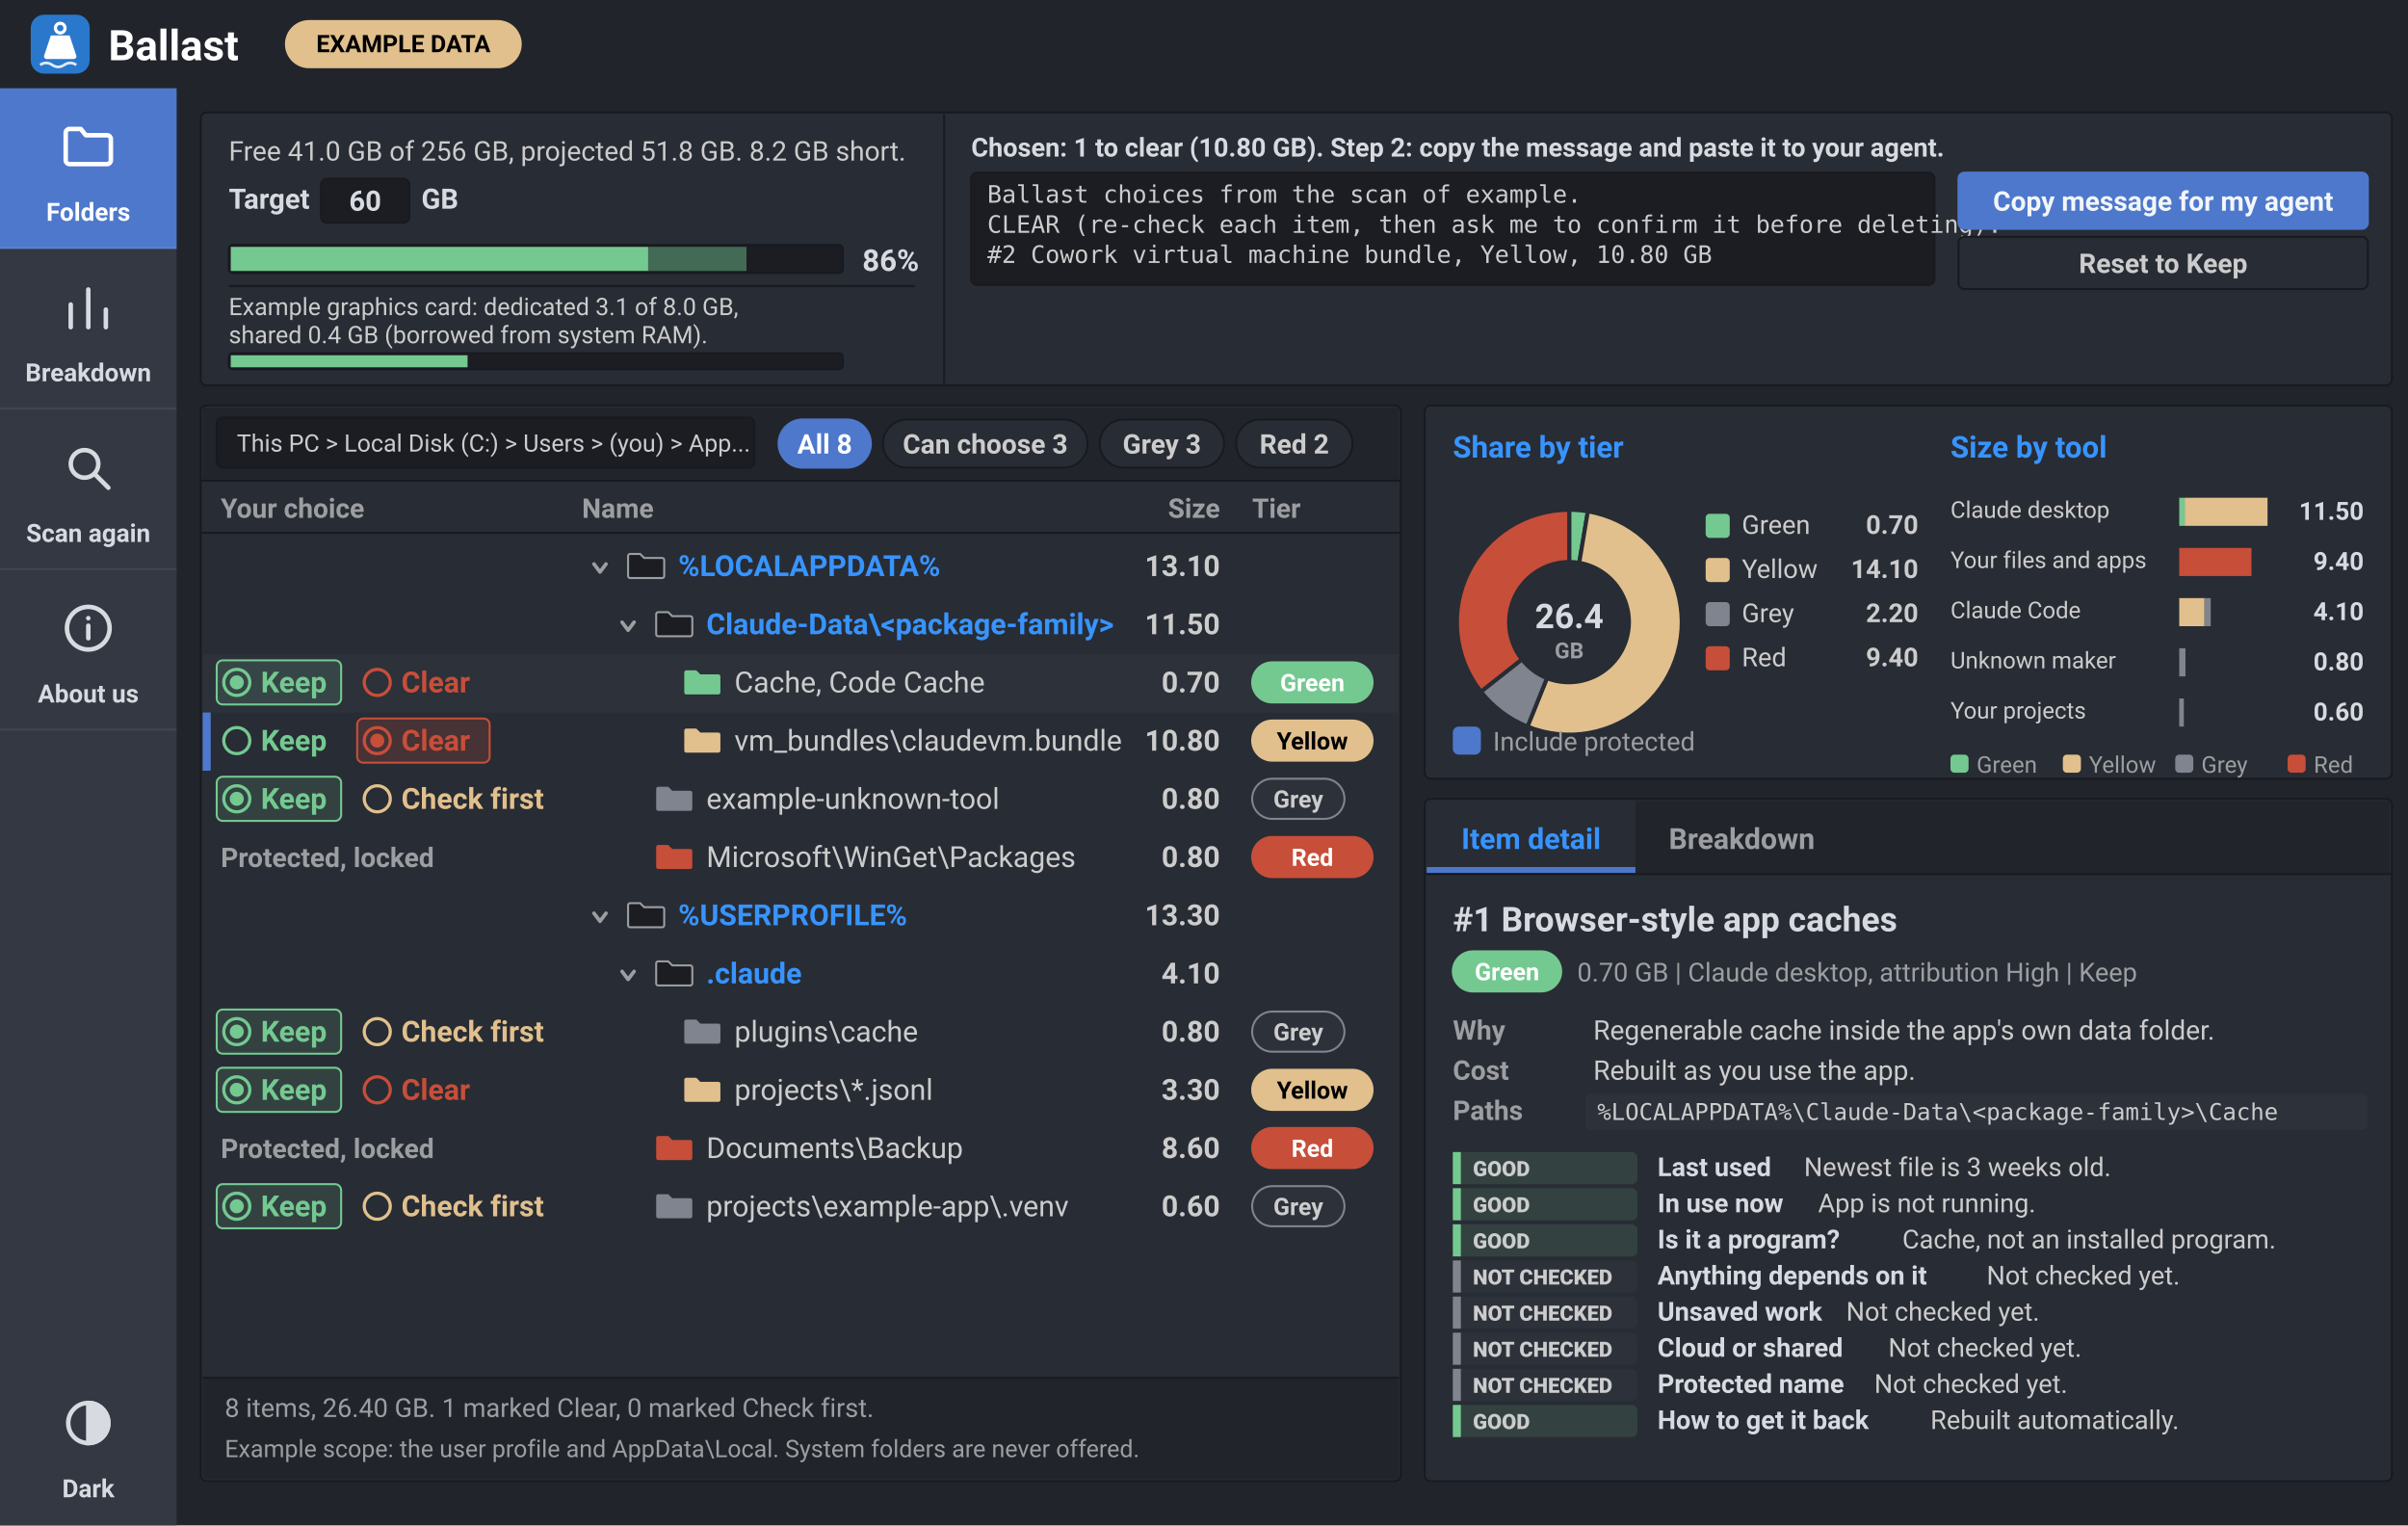
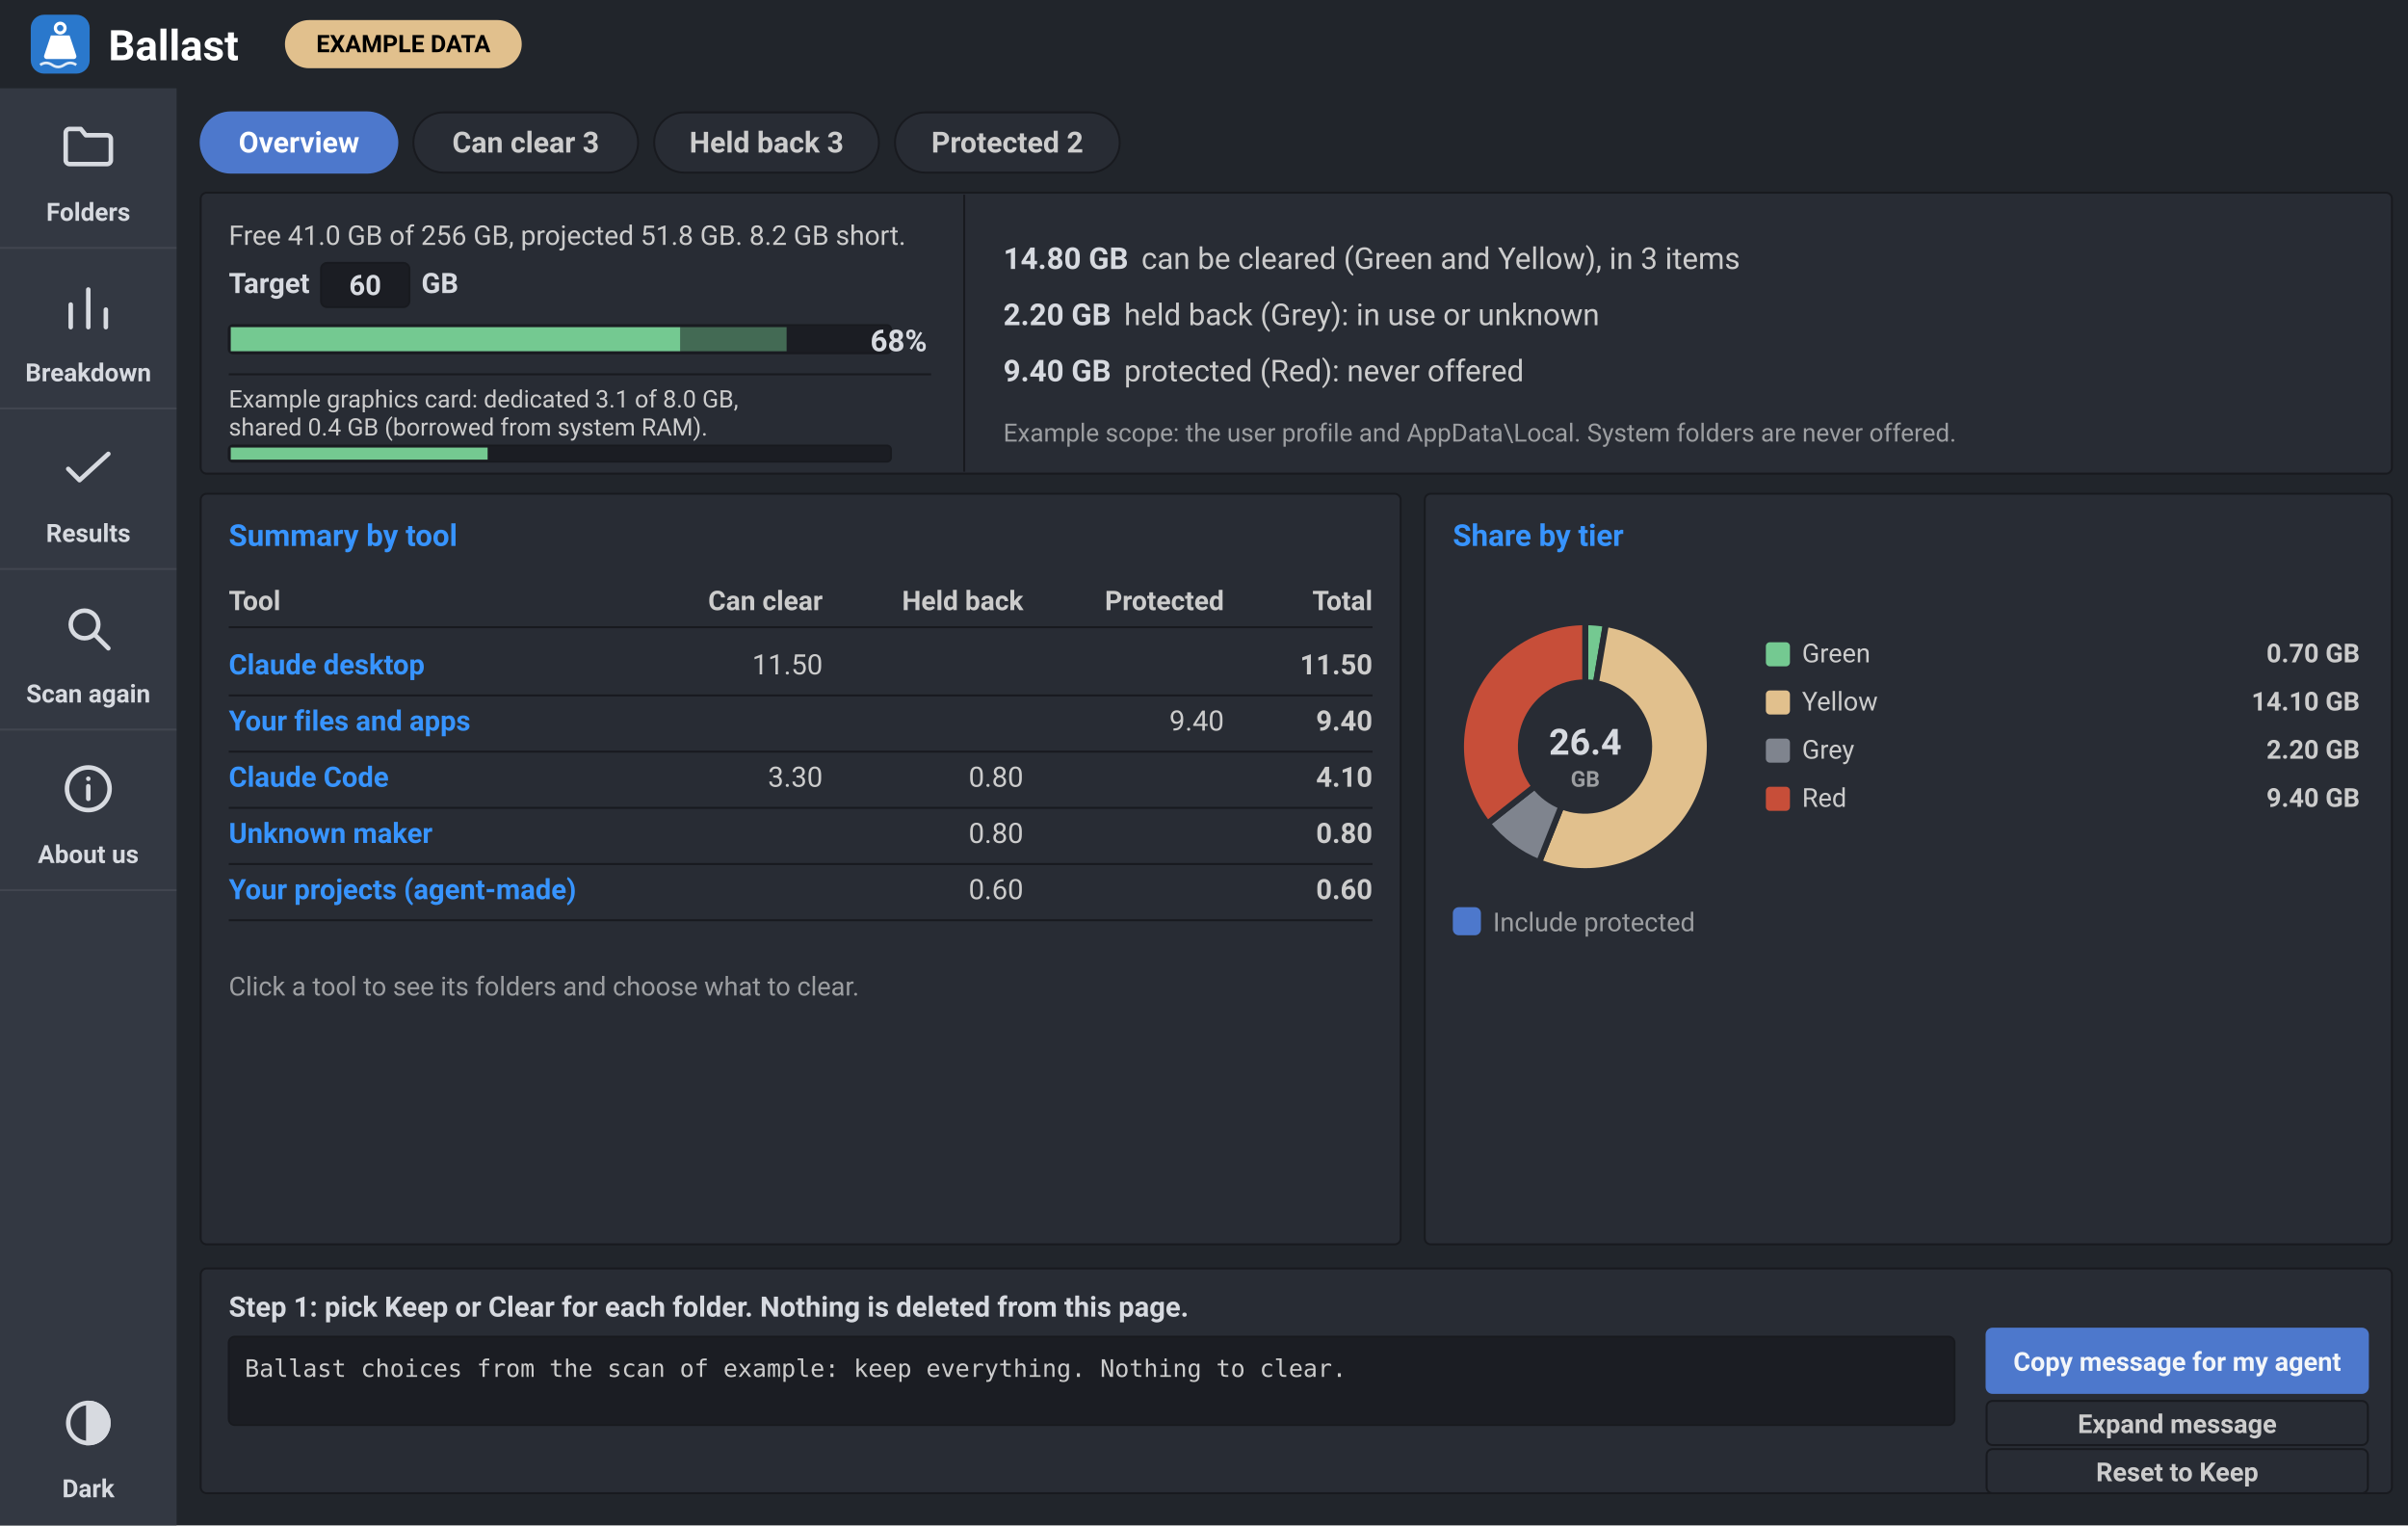
<svg xmlns="http://www.w3.org/2000/svg" viewBox="0 0 1200 760" width="1200" height="760" font-family="Segoe UI, Segoe UI Variable Text, system-ui, -apple-system, Roboto, Arial, sans-serif" role="img" aria-labelledby="t d">
  <rect x="0" y="0" width="1200" height="760" rx="0" fill="#21252b" />
  <rect x="0" y="0" width="1200" height="44" rx="0" fill="#21252b" />
  <g transform="translate(14,6) scale(0.667)">
    <rect x="2" y="2" width="44" height="44" rx="10" fill="#2a78cc" />
    <circle cx="24" cy="12" r="3.6" fill="none" stroke="#fff" stroke-width="2.4" />
    <path d="M17 17.5h14l5 15a2 2 0 0 1-1.9 2.6H13.9a2 2 0 0 1-1.9-2.6z" fill="#fff" />
    <path d="M9 39.5c3-2 6-2 9 0s6 2 9 0 6-2 9 0" fill="none" stroke="#fff" stroke-width="2" opacity=".85" />
  </g>
  <text x="54" y="30" font-size="21" font-weight="700" fill="#ffffff" text-anchor="start">Ballast</text>
  <rect x="142" y="10" width="118" height="24" rx="12" fill="#e1c08d" />
  <text x="201" y="26" font-size="12" font-weight="700" fill="#000000" text-anchor="middle">EXAMPLE DATA</text>
  <rect x="0" y="44" width="88" height="716" rx="0" fill="#333842" />
-   <rect x="0" y="44" width="88" height="80" rx="0" fill="#4d78cc" />
-   <g transform="translate(29,58) scale(1.25)" fill="none" stroke="#ffffff" stroke-width="1.8" stroke-linecap="round" stroke-linejoin="round">
+   <g transform="translate(29,58) scale(1.25)" fill="none" stroke="#d7dae0" stroke-width="1.8" stroke-linecap="round" stroke-linejoin="round">
    <path d="M3 6.5A1.5 1.5 0 0 1 4.5 5H9l2 2.5h8.5A1.5 1.5 0 0 1 21 9v8.5A1.5 1.5 0 0 1 19.5 19h-15A1.5 1.5 0 0 1 3 17.5z" />
  </g>
-   <text x="44" y="110" font-size="12.5" font-weight="600" fill="#ffffff" text-anchor="middle">Folders</text>
+   <text x="44" y="110" font-size="12.5" font-weight="600" fill="#d7dae0" text-anchor="middle">Folders</text>
  <rect x="0" y="123" width="88" height="1" rx="0" fill="#ffffff" fill-opacity="0.07" />
  <g transform="translate(29,138) scale(1.25)" fill="none" stroke="#d7dae0" stroke-width="1.8" stroke-linecap="round" stroke-linejoin="round">
    <path d="M5 20V11M12 20V5M19 20v-7" />
  </g>
  <text x="44" y="190" font-size="12.5" font-weight="600" fill="#d7dae0" text-anchor="middle">Breakdown</text>
  <rect x="0" y="203" width="88" height="1" rx="0" fill="#ffffff" fill-opacity="0.07" />
  <g transform="translate(29,218) scale(1.25)" fill="none" stroke="#d7dae0" stroke-width="1.8" stroke-linecap="round" stroke-linejoin="round">
+     <path d="M4 12.5l4.5 4.5L20 6.5" />
+   </g>
+   <text x="44" y="270" font-size="12.5" font-weight="600" fill="#d7dae0" text-anchor="middle">Results</text>
+   <rect x="0" y="283" width="88" height="1" rx="0" fill="#ffffff" fill-opacity="0.07" />
+   <g transform="translate(29,298) scale(1.25)" fill="none" stroke="#d7dae0" stroke-width="1.8" stroke-linecap="round" stroke-linejoin="round">
    <circle cx="10.5" cy="10.5" r="5.5" />
    <path d="M15 15l5 5" />
  </g>
-   <text x="44" y="270" font-size="12.5" font-weight="600" fill="#d7dae0" text-anchor="middle">Scan again</text>
-   <rect x="0" y="283" width="88" height="1" rx="0" fill="#ffffff" fill-opacity="0.07" />
-   <g transform="translate(29,298) scale(1.25)" fill="none" stroke="#d7dae0" stroke-width="1.8" stroke-linecap="round" stroke-linejoin="round">
+   <text x="44" y="350" font-size="12.5" font-weight="600" fill="#d7dae0" text-anchor="middle">Scan again</text>
+   <rect x="0" y="363" width="88" height="1" rx="0" fill="#ffffff" fill-opacity="0.07" />
+   <g transform="translate(29,378) scale(1.25)" fill="none" stroke="#d7dae0" stroke-width="1.8" stroke-linecap="round" stroke-linejoin="round">
    <circle cx="12" cy="12" r="8.5" />
    <path d="M12 11v5M12 8v.01" />
  </g>
-   <text x="44" y="350" font-size="12.5" font-weight="600" fill="#d7dae0" text-anchor="middle">About us</text>
-   <rect x="0" y="363" width="88" height="1" rx="0" fill="#ffffff" fill-opacity="0.07" />
+   <text x="44" y="430" font-size="12.5" font-weight="600" fill="#d7dae0" text-anchor="middle">About us</text>
+   <rect x="0" y="443" width="88" height="1" rx="0" fill="#ffffff" fill-opacity="0.07" />
  <g transform="translate(29,694) scale(1.25)" fill="none" stroke="#d7dae0" stroke-width="1.8">
    <circle cx="12" cy="12" r="8" />
    <path d="M12 4a8 8 0 0 1 0 16z" fill="#d7dae0" />
  </g>
  <text x="44" y="746" font-size="12.5" font-weight="600" fill="#d7dae0" text-anchor="middle">Dark</text>
-   <rect x="100" y="56" width="1092" height="136" rx="3" fill="#282c34" stroke="#181a1f" stroke-width="1" />
-   <rect x="470" y="57" width="1" height="134" rx="0" fill="#181a1f" />
-   <text x="114" y="80" font-size="13.5" font-weight="400" fill="#cccccc" text-anchor="start">Free 41.0 GB of 256 GB, projected 51.8 GB. 8.2 GB short.</text>
-   <text x="114" y="104" font-size="14" font-weight="700" fill="#d7dae0" text-anchor="start">Target</text>
-   <rect x="160" y="89" width="44" height="22" rx="3" fill="#1b1d23" stroke="#181a1f" stroke-width="1" />
-   <text x="182" y="105" font-size="14" font-weight="700" fill="#d7dae0" text-anchor="middle">60</text>
-   <text x="210" y="104" font-size="14" font-weight="700" fill="#d7dae0" text-anchor="start">GB</text>
-   <rect x="114" y="122" width="306" height="14" rx="2" fill="#1b1d23" stroke="#181a1f" stroke-width="1" />
-   <rect x="115" y="123" width="208" height="12" rx="0" fill="#74c991" />
-   <rect x="323" y="123" width="49" height="12" rx="0" fill="#74c991" fill-opacity="0.45" />
-   <text x="458" y="135" font-size="15" font-weight="700" fill="#d7dae0" text-anchor="end">86%</text>
-   <rect x="114" y="142" width="342" height="1" rx="0" fill="#181a1f" />
-   <text x="114" y="157" font-size="12" font-weight="400" fill="#cccccc" text-anchor="start">Example graphics card: dedicated 3.1 of 8.0 GB,</text>
-   <text x="114" y="171" font-size="12" font-weight="400" fill="#cccccc" text-anchor="start">shared 0.4 GB (borrowed from system RAM).</text>
-   <rect x="114" y="176" width="306" height="8" rx="2" fill="#1b1d23" stroke="#181a1f" stroke-width="1" />
-   <rect x="115" y="177" width="118" height="6" rx="0" fill="#74c991" />
-   <text x="484" y="78" font-size="13" font-weight="700" fill="#d7dae0" text-anchor="start">Chosen: 1 to clear (10.80 GB). Step 2: copy the message and paste it to your agent.</text>
-   <rect x="484" y="86" width="480" height="56" rx="3" fill="#1b1d23" stroke="#181a1f" stroke-width="1" />
-   <text x="492" y="101" font-size="12" font-weight="400" fill="#cccccc" text-anchor="start" font-family="Consolas, Cascadia Mono, ui-monospace, monospace">Ballast choices from the scan of example.</text>
-   <text x="492" y="116" font-size="12" font-weight="400" fill="#cccccc" text-anchor="start" font-family="Consolas, Cascadia Mono, ui-monospace, monospace">CLEAR (re-check each item, then ask me to confirm it before deleting):</text>
-   <text x="492" y="131" font-size="12" font-weight="400" fill="#cccccc" text-anchor="start" font-family="Consolas, Cascadia Mono, ui-monospace, monospace">#2 Cowork virtual machine bundle, Yellow, 10.80 GB</text>
-   <rect x="976" y="86" width="204" height="28" rx="3" fill="#4d78cc" stroke="#4d78cc" stroke-width="1" />
-   <text x="1078" y="105" font-size="13.5" font-weight="700" fill="#f3f6f9" text-anchor="middle">Copy message for my agent</text>
-   <rect x="976" y="118" width="204" height="26" rx="3" fill="#282c34" stroke="#181a1f" stroke-width="1" />
-   <text x="1078" y="136" font-size="13.5" font-weight="700" fill="#cccccc" text-anchor="middle">Reset to Keep</text>
-   <rect x="100" y="202" width="598" height="536" rx="3" fill="#282c34" stroke="#181a1f" stroke-width="1" />
-   <rect x="101" y="203" width="596" height="36" rx="0" fill="#21252b" />
-   <rect x="108" y="208" width="268" height="25" rx="3" fill="#1b1d23" stroke="#181a1f" stroke-width="1" />
-   <text x="118" y="225" font-size="12" font-weight="400" fill="#cccccc" text-anchor="start">This PC  &gt;  Local Disk (C:)  &gt;  Users  &gt;  (you)  &gt;  App...</text>
-   <rect x="388" y="209" width="46" height="24" rx="12" fill="#4d78cc" stroke="#4d78cc" stroke-width="1" />
-   <text x="411.0" y="226" font-size="13.5" font-weight="600" fill="#ffffff" text-anchor="middle">All 8</text>
-   <rect x="440" y="209" width="102" height="24" rx="12" fill="#282c34" stroke="#181a1f" stroke-width="1" />
-   <text x="491.0" y="226" font-size="13.5" font-weight="600" fill="#cccccc" text-anchor="middle">Can choose 3</text>
-   <rect x="548" y="209" width="62" height="24" rx="12" fill="#282c34" stroke="#181a1f" stroke-width="1" />
-   <text x="579.0" y="226" font-size="13.5" font-weight="600" fill="#cccccc" text-anchor="middle">Grey 3</text>
-   <rect x="616" y="209" width="58" height="24" rx="12" fill="#282c34" stroke="#181a1f" stroke-width="1" />
-   <text x="645.0" y="226" font-size="13.5" font-weight="600" fill="#cccccc" text-anchor="middle">Red 2</text>
-   <rect x="100" y="239" width="598" height="1" rx="0" fill="#181a1f" />
-   <text x="110" y="258" font-size="13.5" font-weight="700" fill="#9c9ea1" text-anchor="start">Your choice</text>
-   <text x="290" y="258" font-size="13.5" font-weight="700" fill="#9c9ea1" text-anchor="start">Name</text>
-   <text x="608" y="258" font-size="13.5" font-weight="700" fill="#9c9ea1" text-anchor="end">Size</text>
-   <text x="624" y="258" font-size="13.5" font-weight="700" fill="#9c9ea1" text-anchor="start">Tier</text>
-   <rect x="100" y="265" width="598" height="1" rx="0" fill="#181a1f" />
-   <path transform="translate(294,278)" d="M2 3l3 4 3-4" fill="none" stroke="#9c9ea1" stroke-width="1.8" stroke-linecap="round" stroke-linejoin="round" />
-   <path transform="translate(312,274)" d="M1 3a1 1 0 0 1 1-1h5l2 2h9a1 1 0 0 1 1 1v8a1 1 0 0 1-1 1H2a1 1 0 0 1-1-1z" fill="#1b1d23" stroke="#9c9ea1" stroke-width="1" />
-   <text x="338" y="287" font-size="14.5" font-weight="700" fill="#3794ff" text-anchor="start">%LOCALAPPDATA%</text>
-   <text x="608" y="287" font-size="14.5" font-weight="600" fill="#cccccc" text-anchor="end">13.10</text>
-   <path transform="translate(308,307)" d="M2 3l3 4 3-4" fill="none" stroke="#9c9ea1" stroke-width="1.8" stroke-linecap="round" stroke-linejoin="round" />
-   <path transform="translate(326,303)" d="M1 3a1 1 0 0 1 1-1h5l2 2h9a1 1 0 0 1 1 1v8a1 1 0 0 1-1 1H2a1 1 0 0 1-1-1z" fill="#1b1d23" stroke="#9c9ea1" stroke-width="1" />
-   <text x="352" y="316" font-size="14.5" font-weight="700" fill="#3794ff" text-anchor="start">Claude-Data\&lt;package-family&gt;</text>
-   <text x="608" y="316" font-size="14.5" font-weight="600" fill="#cccccc" text-anchor="end">11.50</text>
-   <rect x="101" y="326" width="596" height="29" rx="0" fill="#2c313a" />
-   <path transform="translate(340,332)" d="M1 3a1 1 0 0 1 1-1h5l2 2h9a1 1 0 0 1 1 1v8a1 1 0 0 1-1 1H2a1 1 0 0 1-1-1z" fill="#74c991" />
-   <text x="366" y="345" font-size="14.5" font-weight="400" fill="#cccccc" text-anchor="start">Cache, Code Cache</text>
-   <text x="608" y="345" font-size="14.5" font-weight="600" fill="#cccccc" text-anchor="end">0.70</text>
-   <rect x="624" y="330" width="60" height="20" rx="10.0" fill="#74c991" stroke="#74c991" stroke-width="1" />
-   <text x="654.0" y="344.4" font-size="12" font-weight="700" fill="#ffffff" text-anchor="middle">Green</text>
-   <rect x="108" y="329" width="62" height="22" rx="3" fill="#74c991" fill-opacity="0.14" stroke="#74c991" stroke-width="1" />
-   <circle cx="118" cy="340" r="6.5" fill="none" stroke="#74c991" stroke-width="1.6" />
-   <circle cx="118" cy="340" r="3.5" fill="#74c991" />
-   <text x="130" y="345" font-size="14.5" font-weight="700" fill="#74c991" text-anchor="start">Keep</text>
-   <circle cx="188" cy="340" r="6.5" fill="none" stroke="#c74e39" stroke-width="1.6" />
-   <text x="200" y="345" font-size="14.5" font-weight="700" fill="#c74e39" text-anchor="start">Clear</text>
-   <rect x="101" y="355" width="4" height="29" rx="0" fill="#4d78cc" />
-   <path transform="translate(340,361)" d="M1 3a1 1 0 0 1 1-1h5l2 2h9a1 1 0 0 1 1 1v8a1 1 0 0 1-1 1H2a1 1 0 0 1-1-1z" fill="#e1c08d" />
-   <text x="366" y="374" font-size="14.5" font-weight="400" fill="#cccccc" text-anchor="start">vm_bundles\claudevm.bundle</text>
-   <text x="608" y="374" font-size="14.5" font-weight="600" fill="#cccccc" text-anchor="end">10.80</text>
-   <rect x="624" y="359" width="60" height="20" rx="10.0" fill="#e1c08d" stroke="#e1c08d" stroke-width="1" />
-   <text x="654.0" y="373.4" font-size="12" font-weight="700" fill="#000000" text-anchor="middle">Yellow</text>
-   <circle cx="118" cy="369" r="6.5" fill="none" stroke="#74c991" stroke-width="1.6" />
-   <text x="130" y="374" font-size="14.5" font-weight="700" fill="#74c991" text-anchor="start">Keep</text>
-   <rect x="178" y="358" width="66" height="22" rx="3" fill="#c74e39" fill-opacity="0.2" stroke="#c74e39" stroke-width="1" />
-   <circle cx="188" cy="369" r="6.5" fill="none" stroke="#c74e39" stroke-width="1.6" />
-   <circle cx="188" cy="369" r="3.5" fill="#c74e39" />
-   <text x="200" y="374" font-size="14.5" font-weight="700" fill="#c74e39" text-anchor="start">Clear</text>
-   <path transform="translate(326,390)" d="M1 3a1 1 0 0 1 1-1h5l2 2h9a1 1 0 0 1 1 1v8a1 1 0 0 1-1 1H2a1 1 0 0 1-1-1z" fill="#7f848e" />
-   <text x="352" y="403" font-size="14.5" font-weight="400" fill="#cccccc" text-anchor="start">example-unknown-tool</text>
-   <text x="608" y="403" font-size="14.5" font-weight="600" fill="#cccccc" text-anchor="end">0.80</text>
-   <rect x="624" y="388" width="46" height="20" rx="10.0" fill="#2c313a" fill-opacity="1" stroke="#7f848e" stroke-width="1" />
-   <text x="647.0" y="402.4" font-size="12" font-weight="700" fill="#cccccc" text-anchor="middle">Grey</text>
-   <rect x="108" y="387" width="62" height="22" rx="3" fill="#74c991" fill-opacity="0.14" stroke="#74c991" stroke-width="1" />
-   <circle cx="118" cy="398" r="6.5" fill="none" stroke="#74c991" stroke-width="1.6" />
-   <circle cx="118" cy="398" r="3.5" fill="#74c991" />
-   <text x="130" y="403" font-size="14.5" font-weight="700" fill="#74c991" text-anchor="start">Keep</text>
-   <circle cx="188" cy="398" r="6.5" fill="none" stroke="#e1c08d" stroke-width="1.6" />
-   <text x="200" y="403" font-size="14.5" font-weight="700" fill="#e1c08d" text-anchor="start">Check first</text>
-   <path transform="translate(326,419)" d="M1 3a1 1 0 0 1 1-1h5l2 2h9a1 1 0 0 1 1 1v8a1 1 0 0 1-1 1H2a1 1 0 0 1-1-1z" fill="#c74e39" />
-   <text x="352" y="432" font-size="14.5" font-weight="400" fill="#cccccc" text-anchor="start">Microsoft\WinGet\Packages</text>
-   <text x="608" y="432" font-size="14.5" font-weight="600" fill="#cccccc" text-anchor="end">0.80</text>
-   <rect x="624" y="417" width="60" height="20" rx="10.0" fill="#c74e39" stroke="#c74e39" stroke-width="1" />
-   <text x="654.0" y="431.4" font-size="12" font-weight="700" fill="#ffffff" text-anchor="middle">Red</text>
-   <text x="110" y="432" font-size="13.5" font-weight="600" fill="#9c9ea1" text-anchor="start">Protected, locked</text>
-   <path transform="translate(294,452)" d="M2 3l3 4 3-4" fill="none" stroke="#9c9ea1" stroke-width="1.8" stroke-linecap="round" stroke-linejoin="round" />
-   <path transform="translate(312,448)" d="M1 3a1 1 0 0 1 1-1h5l2 2h9a1 1 0 0 1 1 1v8a1 1 0 0 1-1 1H2a1 1 0 0 1-1-1z" fill="#1b1d23" stroke="#9c9ea1" stroke-width="1" />
-   <text x="338" y="461" font-size="14.5" font-weight="700" fill="#3794ff" text-anchor="start">%USERPROFILE%</text>
-   <text x="608" y="461" font-size="14.5" font-weight="600" fill="#cccccc" text-anchor="end">13.30</text>
-   <path transform="translate(308,481)" d="M2 3l3 4 3-4" fill="none" stroke="#9c9ea1" stroke-width="1.8" stroke-linecap="round" stroke-linejoin="round" />
-   <path transform="translate(326,477)" d="M1 3a1 1 0 0 1 1-1h5l2 2h9a1 1 0 0 1 1 1v8a1 1 0 0 1-1 1H2a1 1 0 0 1-1-1z" fill="#1b1d23" stroke="#9c9ea1" stroke-width="1" />
-   <text x="352" y="490" font-size="14.5" font-weight="700" fill="#3794ff" text-anchor="start">.claude</text>
-   <text x="608" y="490" font-size="14.5" font-weight="600" fill="#cccccc" text-anchor="end">4.10</text>
-   <path transform="translate(340,506)" d="M1 3a1 1 0 0 1 1-1h5l2 2h9a1 1 0 0 1 1 1v8a1 1 0 0 1-1 1H2a1 1 0 0 1-1-1z" fill="#7f848e" />
-   <text x="366" y="519" font-size="14.5" font-weight="400" fill="#cccccc" text-anchor="start">plugins\cache</text>
-   <text x="608" y="519" font-size="14.5" font-weight="600" fill="#cccccc" text-anchor="end">0.80</text>
-   <rect x="624" y="504" width="46" height="20" rx="10.0" fill="#2c313a" fill-opacity="1" stroke="#7f848e" stroke-width="1" />
-   <text x="647.0" y="518.4" font-size="12" font-weight="700" fill="#cccccc" text-anchor="middle">Grey</text>
-   <rect x="108" y="503" width="62" height="22" rx="3" fill="#74c991" fill-opacity="0.14" stroke="#74c991" stroke-width="1" />
-   <circle cx="118" cy="514" r="6.5" fill="none" stroke="#74c991" stroke-width="1.6" />
-   <circle cx="118" cy="514" r="3.5" fill="#74c991" />
-   <text x="130" y="519" font-size="14.5" font-weight="700" fill="#74c991" text-anchor="start">Keep</text>
-   <circle cx="188" cy="514" r="6.5" fill="none" stroke="#e1c08d" stroke-width="1.6" />
-   <text x="200" y="519" font-size="14.5" font-weight="700" fill="#e1c08d" text-anchor="start">Check first</text>
-   <path transform="translate(340,535)" d="M1 3a1 1 0 0 1 1-1h5l2 2h9a1 1 0 0 1 1 1v8a1 1 0 0 1-1 1H2a1 1 0 0 1-1-1z" fill="#e1c08d" />
-   <text x="366" y="548" font-size="14.5" font-weight="400" fill="#cccccc" text-anchor="start">projects\*.jsonl</text>
-   <text x="608" y="548" font-size="14.5" font-weight="600" fill="#cccccc" text-anchor="end">3.30</text>
-   <rect x="624" y="533" width="60" height="20" rx="10.0" fill="#e1c08d" stroke="#e1c08d" stroke-width="1" />
-   <text x="654.0" y="547.4" font-size="12" font-weight="700" fill="#000000" text-anchor="middle">Yellow</text>
-   <rect x="108" y="532" width="62" height="22" rx="3" fill="#74c991" fill-opacity="0.14" stroke="#74c991" stroke-width="1" />
-   <circle cx="118" cy="543" r="6.5" fill="none" stroke="#74c991" stroke-width="1.6" />
-   <circle cx="118" cy="543" r="3.5" fill="#74c991" />
-   <text x="130" y="548" font-size="14.5" font-weight="700" fill="#74c991" text-anchor="start">Keep</text>
-   <circle cx="188" cy="543" r="6.5" fill="none" stroke="#c74e39" stroke-width="1.6" />
-   <text x="200" y="548" font-size="14.5" font-weight="700" fill="#c74e39" text-anchor="start">Clear</text>
-   <path transform="translate(326,564)" d="M1 3a1 1 0 0 1 1-1h5l2 2h9a1 1 0 0 1 1 1v8a1 1 0 0 1-1 1H2a1 1 0 0 1-1-1z" fill="#c74e39" />
-   <text x="352" y="577" font-size="14.5" font-weight="400" fill="#cccccc" text-anchor="start">Documents\Backup</text>
-   <text x="608" y="577" font-size="14.5" font-weight="600" fill="#cccccc" text-anchor="end">8.60</text>
-   <rect x="624" y="562" width="60" height="20" rx="10.0" fill="#c74e39" stroke="#c74e39" stroke-width="1" />
-   <text x="654.0" y="576.4" font-size="12" font-weight="700" fill="#ffffff" text-anchor="middle">Red</text>
-   <text x="110" y="577" font-size="13.5" font-weight="600" fill="#9c9ea1" text-anchor="start">Protected, locked</text>
-   <path transform="translate(326,593)" d="M1 3a1 1 0 0 1 1-1h5l2 2h9a1 1 0 0 1 1 1v8a1 1 0 0 1-1 1H2a1 1 0 0 1-1-1z" fill="#7f848e" />
-   <text x="352" y="606" font-size="14.5" font-weight="400" fill="#cccccc" text-anchor="start">projects\example-app\.venv</text>
-   <text x="608" y="606" font-size="14.5" font-weight="600" fill="#cccccc" text-anchor="end">0.60</text>
-   <rect x="624" y="591" width="46" height="20" rx="10.0" fill="#2c313a" fill-opacity="1" stroke="#7f848e" stroke-width="1" />
-   <text x="647.0" y="605.4" font-size="12" font-weight="700" fill="#cccccc" text-anchor="middle">Grey</text>
-   <rect x="108" y="590" width="62" height="22" rx="3" fill="#74c991" fill-opacity="0.14" stroke="#74c991" stroke-width="1" />
-   <circle cx="118" cy="601" r="6.5" fill="none" stroke="#74c991" stroke-width="1.6" />
-   <circle cx="118" cy="601" r="3.5" fill="#74c991" />
-   <text x="130" y="606" font-size="14.5" font-weight="700" fill="#74c991" text-anchor="start">Keep</text>
-   <circle cx="188" cy="601" r="6.5" fill="none" stroke="#e1c08d" stroke-width="1.6" />
-   <text x="200" y="606" font-size="14.5" font-weight="700" fill="#e1c08d" text-anchor="start">Check first</text>
-   <rect x="101" y="686" width="596" height="51" rx="0" fill="#21252b" />
-   <rect x="101" y="686" width="596" height="1" rx="0" fill="#181a1f" />
-   <text x="112" y="706" font-size="13" font-weight="400" fill="#9c9ea1" text-anchor="start">8 items, 26.40 GB. 1 marked Clear, 0 marked Check first.</text>
-   <text x="112" y="726" font-size="12" font-weight="400" fill="#9c9ea1" text-anchor="start">Example scope: the user profile and AppData\Local. System folders are never offered.</text>
-   <rect x="710" y="202" width="482" height="186" rx="3" fill="#282c34" stroke="#181a1f" stroke-width="1" />
-   <text x="724" y="228" font-size="15" font-weight="700" fill="#3794ff" text-anchor="start">Share by tier</text>
-   <path d="M782.0 254.0 A56 56 0 0 1 791.3 254.8 L787.0 280.4 A30 30 0 0 0 782.0 280.0Z" fill="#74c991" stroke="#282c34" stroke-width="2" />
-   <path d="M791.3 254.8 A56 56 0 1 1 761.2 362.0 L770.9 337.9 A30 30 0 1 0 787.0 280.4Z" fill="#e1c08d" stroke="#282c34" stroke-width="2" />
-   <path d="M761.2 362.0 A56 56 0 0 1 738.0 344.6 L758.4 328.5 A30 30 0 0 0 770.9 337.9Z" fill="#7f848e" stroke="#282c34" stroke-width="2" />
-   <path d="M738.0 344.6 A56 56 0 0 1 782.0 254.0 L782.0 280.0 A30 30 0 0 0 758.4 328.5Z" fill="#c74e39" stroke="#282c34" stroke-width="2" />
-   <text x="782" y="313" font-size="17" font-weight="700" fill="#d7dae0" text-anchor="middle">26.4</text>
-   <text x="782" y="328" font-size="11" font-weight="600" fill="#9c9ea1" text-anchor="middle">GB</text>
-   <rect x="850" y="256" width="12" height="12" rx="2" fill="#74c991" />
-   <text x="868" y="266" font-size="13" font-weight="400" fill="#cccccc" text-anchor="start">Green</text>
-   <text x="956" y="266" font-size="13" font-weight="600" fill="#cccccc" text-anchor="end">0.70</text>
-   <rect x="850" y="278" width="12" height="12" rx="2" fill="#e1c08d" />
-   <text x="868" y="288" font-size="13" font-weight="400" fill="#cccccc" text-anchor="start">Yellow</text>
-   <text x="956" y="288" font-size="13" font-weight="600" fill="#cccccc" text-anchor="end">14.10</text>
-   <rect x="850" y="300" width="12" height="12" rx="2" fill="#7f848e" />
-   <text x="868" y="310" font-size="13" font-weight="400" fill="#cccccc" text-anchor="start">Grey</text>
-   <text x="956" y="310" font-size="13" font-weight="600" fill="#cccccc" text-anchor="end">2.20</text>
-   <rect x="850" y="322" width="12" height="12" rx="2" fill="#c74e39" />
-   <text x="868" y="332" font-size="13" font-weight="400" fill="#cccccc" text-anchor="start">Red</text>
-   <text x="956" y="332" font-size="13" font-weight="600" fill="#cccccc" text-anchor="end">9.40</text>
-   <rect x="724" y="362" width="14" height="14" rx="3" fill="#4d78cc" />
-   <text x="744" y="374" font-size="13" font-weight="400" fill="#9c9ea1" text-anchor="start">Include protected</text>
-   <text x="972" y="228" font-size="15" font-weight="700" fill="#3794ff" text-anchor="start">Size by tool</text>
-   <text x="972" y="258" font-size="11.5" font-weight="400" fill="#cccccc" text-anchor="start">Claude desktop</text>
-   <rect x="1086" y="248" width="2.7" height="14" rx="0" fill="#74c991" />
-   <rect x="1088.7" y="248" width="41.3" height="14" rx="0" fill="#e1c08d" />
-   <text x="1178" y="259" font-size="12.5" font-weight="600" fill="#d7dae0" text-anchor="end">11.50</text>
-   <text x="972" y="283" font-size="11.5" font-weight="400" fill="#cccccc" text-anchor="start">Your files and apps</text>
-   <rect x="1086" y="273" width="36.0" height="14" rx="0" fill="#c74e39" />
-   <text x="1178" y="284" font-size="12.5" font-weight="600" fill="#d7dae0" text-anchor="end">9.40</text>
-   <text x="972" y="308" font-size="11.5" font-weight="400" fill="#cccccc" text-anchor="start">Claude Code</text>
-   <rect x="1086" y="298" width="12.6" height="14" rx="0" fill="#e1c08d" />
-   <rect x="1098.6" y="298" width="3.1" height="14" rx="0" fill="#7f848e" />
-   <text x="1178" y="309" font-size="12.5" font-weight="600" fill="#d7dae0" text-anchor="end">4.10</text>
-   <text x="972" y="333" font-size="11.5" font-weight="400" fill="#cccccc" text-anchor="start">Unknown maker</text>
-   <rect x="1086" y="323" width="3.1" height="14" rx="0" fill="#7f848e" />
-   <text x="1178" y="334" font-size="12.5" font-weight="600" fill="#d7dae0" text-anchor="end">0.80</text>
-   <text x="972" y="358" font-size="11.5" font-weight="400" fill="#cccccc" text-anchor="start">Your projects</text>
-   <rect x="1086" y="348" width="2.3" height="14" rx="0" fill="#7f848e" />
-   <text x="1178" y="359" font-size="12.5" font-weight="600" fill="#d7dae0" text-anchor="end">0.60</text>
-   <rect x="972" y="376" width="9" height="9" rx="2" fill="#74c991" />
-   <text x="985" y="385" font-size="11.5" font-weight="400" fill="#9c9ea1" text-anchor="start">Green</text>
-   <rect x="1028" y="376" width="9" height="9" rx="2" fill="#e1c08d" />
-   <text x="1041" y="385" font-size="11.5" font-weight="400" fill="#9c9ea1" text-anchor="start">Yellow</text>
-   <rect x="1084" y="376" width="9" height="9" rx="2" fill="#7f848e" />
-   <text x="1097" y="385" font-size="11.5" font-weight="400" fill="#9c9ea1" text-anchor="start">Grey</text>
-   <rect x="1140" y="376" width="9" height="9" rx="2" fill="#c74e39" />
-   <text x="1153" y="385" font-size="11.5" font-weight="400" fill="#9c9ea1" text-anchor="start">Red</text>
-   <rect x="710" y="398" width="482" height="340" rx="3" fill="#282c34" stroke="#181a1f" stroke-width="1" />
-   <rect x="711" y="399" width="480" height="36" rx="0" fill="#21252b" />
-   <rect x="711" y="399" width="104" height="36" rx="0" fill="#282c34" />
-   <rect x="711" y="432" width="104" height="3" rx="0" fill="#4d78cc" />
-   <text x="763" y="423" font-size="14.5" font-weight="700" fill="#3794ff" text-anchor="middle">Item detail</text>
-   <text x="868" y="423" font-size="14.5" font-weight="700" fill="#9c9ea1" text-anchor="middle">Breakdown</text>
-   <rect x="710" y="435" width="482" height="1" rx="0" fill="#181a1f" />
-   <text x="724" y="464" font-size="17" font-weight="700" fill="#d7dae0" text-anchor="start">#1  Browser-style app caches</text>
-   <rect x="724" y="474" width="54" height="20" rx="10.0" fill="#74c991" stroke="#74c991" stroke-width="1" />
-   <text x="751.0" y="488.4" font-size="12" font-weight="700" fill="#ffffff" text-anchor="middle">Green</text>
-   <text x="786" y="489" font-size="13" font-weight="400" fill="#9c9ea1" text-anchor="start">0.70 GB  |  Claude desktop, attribution High  |  Keep</text>
-   <text x="724" y="518" font-size="13.5" font-weight="600" fill="#9c9ea1" text-anchor="start">Why</text>
-   <text x="794" y="518" font-size="13.5" font-weight="400" fill="#cccccc" text-anchor="start">Regenerable cache inside the app's own data folder.</text>
-   <text x="724" y="538" font-size="13.5" font-weight="600" fill="#9c9ea1" text-anchor="start">Cost</text>
-   <text x="794" y="538" font-size="13.5" font-weight="400" fill="#cccccc" text-anchor="start">Rebuilt as you use the app.</text>
-   <text x="724" y="558" font-size="13.5" font-weight="600" fill="#9c9ea1" text-anchor="start">Paths</text>
-   <rect x="790" y="545" width="390" height="18" rx="3" fill="#2c313a" />
-   <text x="796" y="558" font-size="11.5" font-weight="400" fill="#cccccc" text-anchor="start" font-family="Consolas, Cascadia Mono, ui-monospace, monospace">%LOCALAPPDATA%\Claude-Data\&lt;package-family&gt;\Cache</text>
-   <rect x="724" y="574" width="92" height="16" rx="3" fill="#74c991" fill-opacity="0.14" />
-   <rect x="724" y="574" width="4" height="16" rx="0" fill="#74c991" />
-   <text x="734" y="586" font-size="10.5" font-weight="800" fill="#cccccc" text-anchor="start">GOOD</text>
-   <text x="826" y="586" font-size="13" font-weight="700" fill="#d7dae0" text-anchor="start">Last used</text>
-   <text x="899.0" y="586" font-size="13" font-weight="400" fill="#cccccc" text-anchor="start">Newest file is 3 weeks old.</text>
-   <rect x="724" y="592" width="92" height="16" rx="3" fill="#74c991" fill-opacity="0.14" />
-   <rect x="724" y="592" width="4" height="16" rx="0" fill="#74c991" />
-   <text x="734" y="604" font-size="10.5" font-weight="800" fill="#cccccc" text-anchor="start">GOOD</text>
-   <text x="826" y="604" font-size="13" font-weight="700" fill="#d7dae0" text-anchor="start">In use now</text>
-   <text x="906.0" y="604" font-size="13" font-weight="400" fill="#cccccc" text-anchor="start">App is not running.</text>
-   <rect x="724" y="610" width="92" height="16" rx="3" fill="#74c991" fill-opacity="0.14" />
-   <rect x="724" y="610" width="4" height="16" rx="0" fill="#74c991" />
-   <text x="734" y="622" font-size="10.5" font-weight="800" fill="#cccccc" text-anchor="start">GOOD</text>
-   <text x="826" y="622" font-size="13" font-weight="700" fill="#d7dae0" text-anchor="start">Is it a program?</text>
-   <text x="948.0" y="622" font-size="13" font-weight="400" fill="#cccccc" text-anchor="start">Cache, not an installed program.</text>
-   <rect x="724" y="628" width="92" height="16" rx="3" fill="#2c313a" fill-opacity="1" />
-   <rect x="724" y="628" width="4" height="16" rx="0" fill="#7f848e" />
-   <text x="734" y="640" font-size="10.5" font-weight="800" fill="#cccccc" text-anchor="start">NOT CHECKED</text>
-   <text x="826" y="640" font-size="13" font-weight="700" fill="#d7dae0" text-anchor="start">Anything depends on it</text>
-   <text x="990.0" y="640" font-size="13" font-weight="400" fill="#cccccc" text-anchor="start">Not checked yet.</text>
-   <rect x="724" y="646" width="92" height="16" rx="3" fill="#2c313a" fill-opacity="1" />
-   <rect x="724" y="646" width="4" height="16" rx="0" fill="#7f848e" />
-   <text x="734" y="658" font-size="10.5" font-weight="800" fill="#cccccc" text-anchor="start">NOT CHECKED</text>
-   <text x="826" y="658" font-size="13" font-weight="700" fill="#d7dae0" text-anchor="start">Unsaved work</text>
-   <text x="920.0" y="658" font-size="13" font-weight="400" fill="#cccccc" text-anchor="start">Not checked yet.</text>
-   <rect x="724" y="664" width="92" height="16" rx="3" fill="#2c313a" fill-opacity="1" />
-   <rect x="724" y="664" width="4" height="16" rx="0" fill="#7f848e" />
-   <text x="734" y="676" font-size="10.5" font-weight="800" fill="#cccccc" text-anchor="start">NOT CHECKED</text>
-   <text x="826" y="676" font-size="13" font-weight="700" fill="#d7dae0" text-anchor="start">Cloud or shared</text>
-   <text x="941.0" y="676" font-size="13" font-weight="400" fill="#cccccc" text-anchor="start">Not checked yet.</text>
-   <rect x="724" y="682" width="92" height="16" rx="3" fill="#2c313a" fill-opacity="1" />
-   <rect x="724" y="682" width="4" height="16" rx="0" fill="#7f848e" />
-   <text x="734" y="694" font-size="10.5" font-weight="800" fill="#cccccc" text-anchor="start">NOT CHECKED</text>
-   <text x="826" y="694" font-size="13" font-weight="700" fill="#d7dae0" text-anchor="start">Protected name</text>
-   <text x="934.0" y="694" font-size="13" font-weight="400" fill="#cccccc" text-anchor="start">Not checked yet.</text>
-   <rect x="724" y="700" width="92" height="16" rx="3" fill="#74c991" fill-opacity="0.14" />
-   <rect x="724" y="700" width="4" height="16" rx="0" fill="#74c991" />
-   <text x="734" y="712" font-size="10.5" font-weight="800" fill="#cccccc" text-anchor="start">GOOD</text>
-   <text x="826" y="712" font-size="13" font-weight="700" fill="#d7dae0" text-anchor="start">How to get it back</text>
-   <text x="962.0" y="712" font-size="13" font-weight="400" fill="#cccccc" text-anchor="start">Rebuilt automatically.</text>
+   <rect x="100" y="56" width="98" height="30" rx="15" fill="#4d78cc" stroke="#4d78cc" stroke-width="1" />
+   <text x="149.0" y="76" font-size="14.5" font-weight="600" fill="#ffffff" text-anchor="middle">Overview</text>
+   <rect x="206" y="56" width="112" height="30" rx="15" fill="#282c34" stroke="#181a1f" stroke-width="1" />
+   <text x="262.0" y="76" font-size="14.5" font-weight="600" fill="#cccccc" text-anchor="middle">Can clear 3</text>
+   <rect x="326" y="56" width="112" height="30" rx="15" fill="#282c34" stroke="#181a1f" stroke-width="1" />
+   <text x="382.0" y="76" font-size="14.5" font-weight="600" fill="#cccccc" text-anchor="middle">Held back 3</text>
+   <rect x="446" y="56" width="112" height="30" rx="15" fill="#282c34" stroke="#181a1f" stroke-width="1" />
+   <text x="502.0" y="76" font-size="14.5" font-weight="600" fill="#cccccc" text-anchor="middle">Protected 2</text>
+   <rect x="100" y="96" width="1092" height="140" rx="3" fill="#282c34" stroke="#181a1f" stroke-width="1" />
+   <rect x="480" y="97" width="1" height="138" rx="0" fill="#181a1f" />
+   <text x="114" y="122" font-size="13.5" font-weight="400" fill="#cccccc" text-anchor="start">Free 41.0 GB of 256 GB, projected 51.8 GB. 8.2 GB short.</text>
+   <text x="114" y="146" font-size="14" font-weight="700" fill="#d7dae0" text-anchor="start">Target</text>
+   <rect x="160" y="131" width="44" height="22" rx="3" fill="#1b1d23" stroke="#181a1f" stroke-width="1" />
+   <text x="182" y="147" font-size="14" font-weight="700" fill="#d7dae0" text-anchor="middle">60</text>
+   <text x="210" y="146" font-size="14" font-weight="700" fill="#d7dae0" text-anchor="start">GB</text>
+   <rect x="114" y="162" width="330" height="14" rx="2" fill="#1b1d23" stroke="#181a1f" stroke-width="1" />
+   <rect x="115" y="163" width="224" height="12" rx="0" fill="#74c991" />
+   <rect x="339" y="163" width="53" height="12" rx="0" fill="#74c991" fill-opacity="0.45" />
+   <text x="462" y="175" font-size="15" font-weight="700" fill="#d7dae0" text-anchor="end">68%</text>
+   <rect x="114" y="186" width="350" height="1" rx="0" fill="#181a1f" />
+   <text x="114" y="203" font-size="12" font-weight="400" fill="#cccccc" text-anchor="start">Example graphics card: dedicated 3.1 of 8.0 GB,</text>
+   <text x="114" y="217" font-size="12" font-weight="400" fill="#cccccc" text-anchor="start">shared 0.4 GB (borrowed from system RAM).</text>
+   <rect x="114" y="222" width="330" height="8" rx="2" fill="#1b1d23" stroke="#181a1f" stroke-width="1" />
+   <rect x="115" y="223" width="128" height="6" rx="0" fill="#74c991" />
+   <text x="500" y="134" font-size="15" font-weight="700" fill="#d7dae0" text-anchor="start">14.80 GB</text>
+   <text x="568.8" y="134" font-size="15" font-weight="400" fill="#cccccc" text-anchor="start"> can be cleared (Green and Yellow), in 3 items</text>
+   <text x="500" y="162" font-size="15" font-weight="700" fill="#d7dae0" text-anchor="start">2.20 GB</text>
+   <text x="560.2" y="162" font-size="15" font-weight="400" fill="#cccccc" text-anchor="start"> held back (Grey): in use or unknown</text>
+   <text x="500" y="190" font-size="15" font-weight="700" fill="#d7dae0" text-anchor="start">9.40 GB</text>
+   <text x="560.2" y="190" font-size="15" font-weight="400" fill="#cccccc" text-anchor="start"> protected (Red): never offered</text>
+   <text x="500" y="220" font-size="12.5" font-weight="400" fill="#9c9ea1" text-anchor="start">Example scope: the user profile and AppData\Local. System folders are never offered.</text>
+   <rect x="100" y="246" width="598" height="374" rx="3" fill="#282c34" stroke="#181a1f" stroke-width="1" />
+   <text x="114" y="272" font-size="15" font-weight="700" fill="#3794ff" text-anchor="start">Summary by tool</text>
+   <text x="114" y="304" font-size="13.5" font-weight="700" fill="#cccccc" text-anchor="start">Tool</text>
+   <text x="410" y="304" font-size="13.5" font-weight="700" fill="#cccccc" text-anchor="end">Can clear</text>
+   <text x="510" y="304" font-size="13.5" font-weight="700" fill="#cccccc" text-anchor="end">Held back</text>
+   <text x="610" y="304" font-size="13.5" font-weight="700" fill="#cccccc" text-anchor="end">Protected</text>
+   <text x="684" y="304" font-size="13.5" font-weight="700" fill="#cccccc" text-anchor="end">Total</text>
+   <rect x="114" y="312" width="570" height="1" rx="0" fill="#181a1f" />
+   <text x="114" y="336" font-size="14" font-weight="700" fill="#3794ff" text-anchor="start">Claude desktop</text>
+   <text x="410" y="336" font-size="14" font-weight="400" fill="#cccccc" text-anchor="end">11.50</text>
+   <text x="510" y="336" font-size="14" font-weight="400" fill="#cccccc" text-anchor="end" />
+   <text x="610" y="336" font-size="14" font-weight="400" fill="#cccccc" text-anchor="end" />
+   <text x="684" y="336" font-size="14" font-weight="700" fill="#cccccc" text-anchor="end">11.50</text>
+   <rect x="114" y="346" width="570" height="1" rx="0" fill="#181a1f" />
+   <text x="114" y="364" font-size="14" font-weight="700" fill="#3794ff" text-anchor="start">Your files and apps</text>
+   <text x="410" y="364" font-size="14" font-weight="400" fill="#cccccc" text-anchor="end" />
+   <text x="510" y="364" font-size="14" font-weight="400" fill="#cccccc" text-anchor="end" />
+   <text x="610" y="364" font-size="14" font-weight="400" fill="#cccccc" text-anchor="end">9.40</text>
+   <text x="684" y="364" font-size="14" font-weight="700" fill="#cccccc" text-anchor="end">9.40</text>
+   <rect x="114" y="374" width="570" height="1" rx="0" fill="#181a1f" />
+   <text x="114" y="392" font-size="14" font-weight="700" fill="#3794ff" text-anchor="start">Claude Code</text>
+   <text x="410" y="392" font-size="14" font-weight="400" fill="#cccccc" text-anchor="end">3.30</text>
+   <text x="510" y="392" font-size="14" font-weight="400" fill="#cccccc" text-anchor="end">0.80</text>
+   <text x="610" y="392" font-size="14" font-weight="400" fill="#cccccc" text-anchor="end" />
+   <text x="684" y="392" font-size="14" font-weight="700" fill="#cccccc" text-anchor="end">4.10</text>
+   <rect x="114" y="402" width="570" height="1" rx="0" fill="#181a1f" />
+   <text x="114" y="420" font-size="14" font-weight="700" fill="#3794ff" text-anchor="start">Unknown maker</text>
+   <text x="410" y="420" font-size="14" font-weight="400" fill="#cccccc" text-anchor="end" />
+   <text x="510" y="420" font-size="14" font-weight="400" fill="#cccccc" text-anchor="end">0.80</text>
+   <text x="610" y="420" font-size="14" font-weight="400" fill="#cccccc" text-anchor="end" />
+   <text x="684" y="420" font-size="14" font-weight="700" fill="#cccccc" text-anchor="end">0.80</text>
+   <rect x="114" y="430" width="570" height="1" rx="0" fill="#181a1f" />
+   <text x="114" y="448" font-size="14" font-weight="700" fill="#3794ff" text-anchor="start">Your projects (agent-made)</text>
+   <text x="410" y="448" font-size="14" font-weight="400" fill="#cccccc" text-anchor="end" />
+   <text x="510" y="448" font-size="14" font-weight="400" fill="#cccccc" text-anchor="end">0.60</text>
+   <text x="610" y="448" font-size="14" font-weight="400" fill="#cccccc" text-anchor="end" />
+   <text x="684" y="448" font-size="14" font-weight="700" fill="#cccccc" text-anchor="end">0.60</text>
+   <rect x="114" y="458" width="570" height="1" rx="0" fill="#181a1f" />
+   <text x="114" y="496" font-size="13" font-weight="400" fill="#9c9ea1" text-anchor="start">Click a tool to see its folders and choose what to clear.</text>
+   <rect x="710" y="246" width="482" height="374" rx="3" fill="#282c34" stroke="#181a1f" stroke-width="1" />
+   <text x="724" y="272" font-size="15" font-weight="700" fill="#3794ff" text-anchor="start">Share by tier</text>
+   <path d="M790.0 310.0 A62 62 0 0 1 800.3 310.9 L795.3 340.4 A32 32 0 0 0 790.0 340.0Z" fill="#74c991" stroke="#282c34" stroke-width="3" />
+   <path d="M800.3 310.9 A62 62 0 1 1 767.0 429.6 L778.1 401.7 A32 32 0 1 0 795.3 340.4Z" fill="#e1c08d" stroke="#282c34" stroke-width="3" />
+   <path d="M767.0 429.6 A62 62 0 0 1 741.3 410.3 L764.8 391.8 A32 32 0 0 0 778.1 401.7Z" fill="#7f848e" stroke="#282c34" stroke-width="3" />
+   <path d="M741.3 410.3 A62 62 0 0 1 790.0 310.0 L790.0 340.0 A32 32 0 0 0 764.8 391.8Z" fill="#c74e39" stroke="#282c34" stroke-width="3" />
+   <text x="790" y="376" font-size="18" font-weight="700" fill="#d7dae0" text-anchor="middle">26.4</text>
+   <text x="790" y="392" font-size="11" font-weight="600" fill="#9c9ea1" text-anchor="middle">GB</text>
+   <rect x="880" y="320" width="12" height="12" rx="2" fill="#74c991" />
+   <text x="898" y="330" font-size="13" font-weight="400" fill="#cccccc" text-anchor="start">Green</text>
+   <text x="1176" y="330" font-size="13" font-weight="600" fill="#cccccc" text-anchor="end">0.70 GB</text>
+   <rect x="880" y="344" width="12" height="12" rx="2" fill="#e1c08d" />
+   <text x="898" y="354" font-size="13" font-weight="400" fill="#cccccc" text-anchor="start">Yellow</text>
+   <text x="1176" y="354" font-size="13" font-weight="600" fill="#cccccc" text-anchor="end">14.10 GB</text>
+   <rect x="880" y="368" width="12" height="12" rx="2" fill="#7f848e" />
+   <text x="898" y="378" font-size="13" font-weight="400" fill="#cccccc" text-anchor="start">Grey</text>
+   <text x="1176" y="378" font-size="13" font-weight="600" fill="#cccccc" text-anchor="end">2.20 GB</text>
+   <rect x="880" y="392" width="12" height="12" rx="2" fill="#c74e39" />
+   <text x="898" y="402" font-size="13" font-weight="400" fill="#cccccc" text-anchor="start">Red</text>
+   <text x="1176" y="402" font-size="13" font-weight="600" fill="#cccccc" text-anchor="end">9.40 GB</text>
+   <rect x="724" y="452" width="14" height="14" rx="3" fill="#4d78cc" />
+   <text x="744" y="464" font-size="13" font-weight="400" fill="#9c9ea1" text-anchor="start">Include protected</text>
+   <rect x="100" y="632" width="1092" height="112" rx="3" fill="#282c34" stroke="#181a1f" stroke-width="1" />
+   <text x="114" y="656" font-size="14" font-weight="700" fill="#d7dae0" text-anchor="start">Step 1: pick Keep or Clear for each folder. Nothing is deleted from this page.</text>
+   <rect x="114" y="666" width="860" height="44" rx="3" fill="#1b1d23" stroke="#181a1f" stroke-width="1" />
+   <text x="122" y="686" font-size="12" font-weight="400" fill="#cccccc" text-anchor="start" font-family="Consolas, Cascadia Mono, ui-monospace, monospace">Ballast choices from the scan of example: keep everything. Nothing to clear.</text>
+   <rect x="990" y="662" width="190" height="32" rx="3" fill="#4d78cc" stroke="#4d78cc" stroke-width="1" />
+   <text x="1085" y="683" font-size="13" font-weight="700" fill="#f3f6f9" text-anchor="middle">Copy message for my agent</text>
+   <rect x="990" y="698" width="190" height="22" rx="3" fill="#282c34" stroke="#181a1f" stroke-width="1" />
+   <text x="1085" y="714" font-size="13" font-weight="700" fill="#cccccc" text-anchor="middle">Expand message</text>
+   <rect x="990" y="722" width="190" height="22" rx="3" fill="#282c34" stroke="#181a1f" stroke-width="1" />
+   <text x="1085" y="738" font-size="13" font-weight="700" fill="#cccccc" text-anchor="middle">Reset to Keep</text>
</svg>
